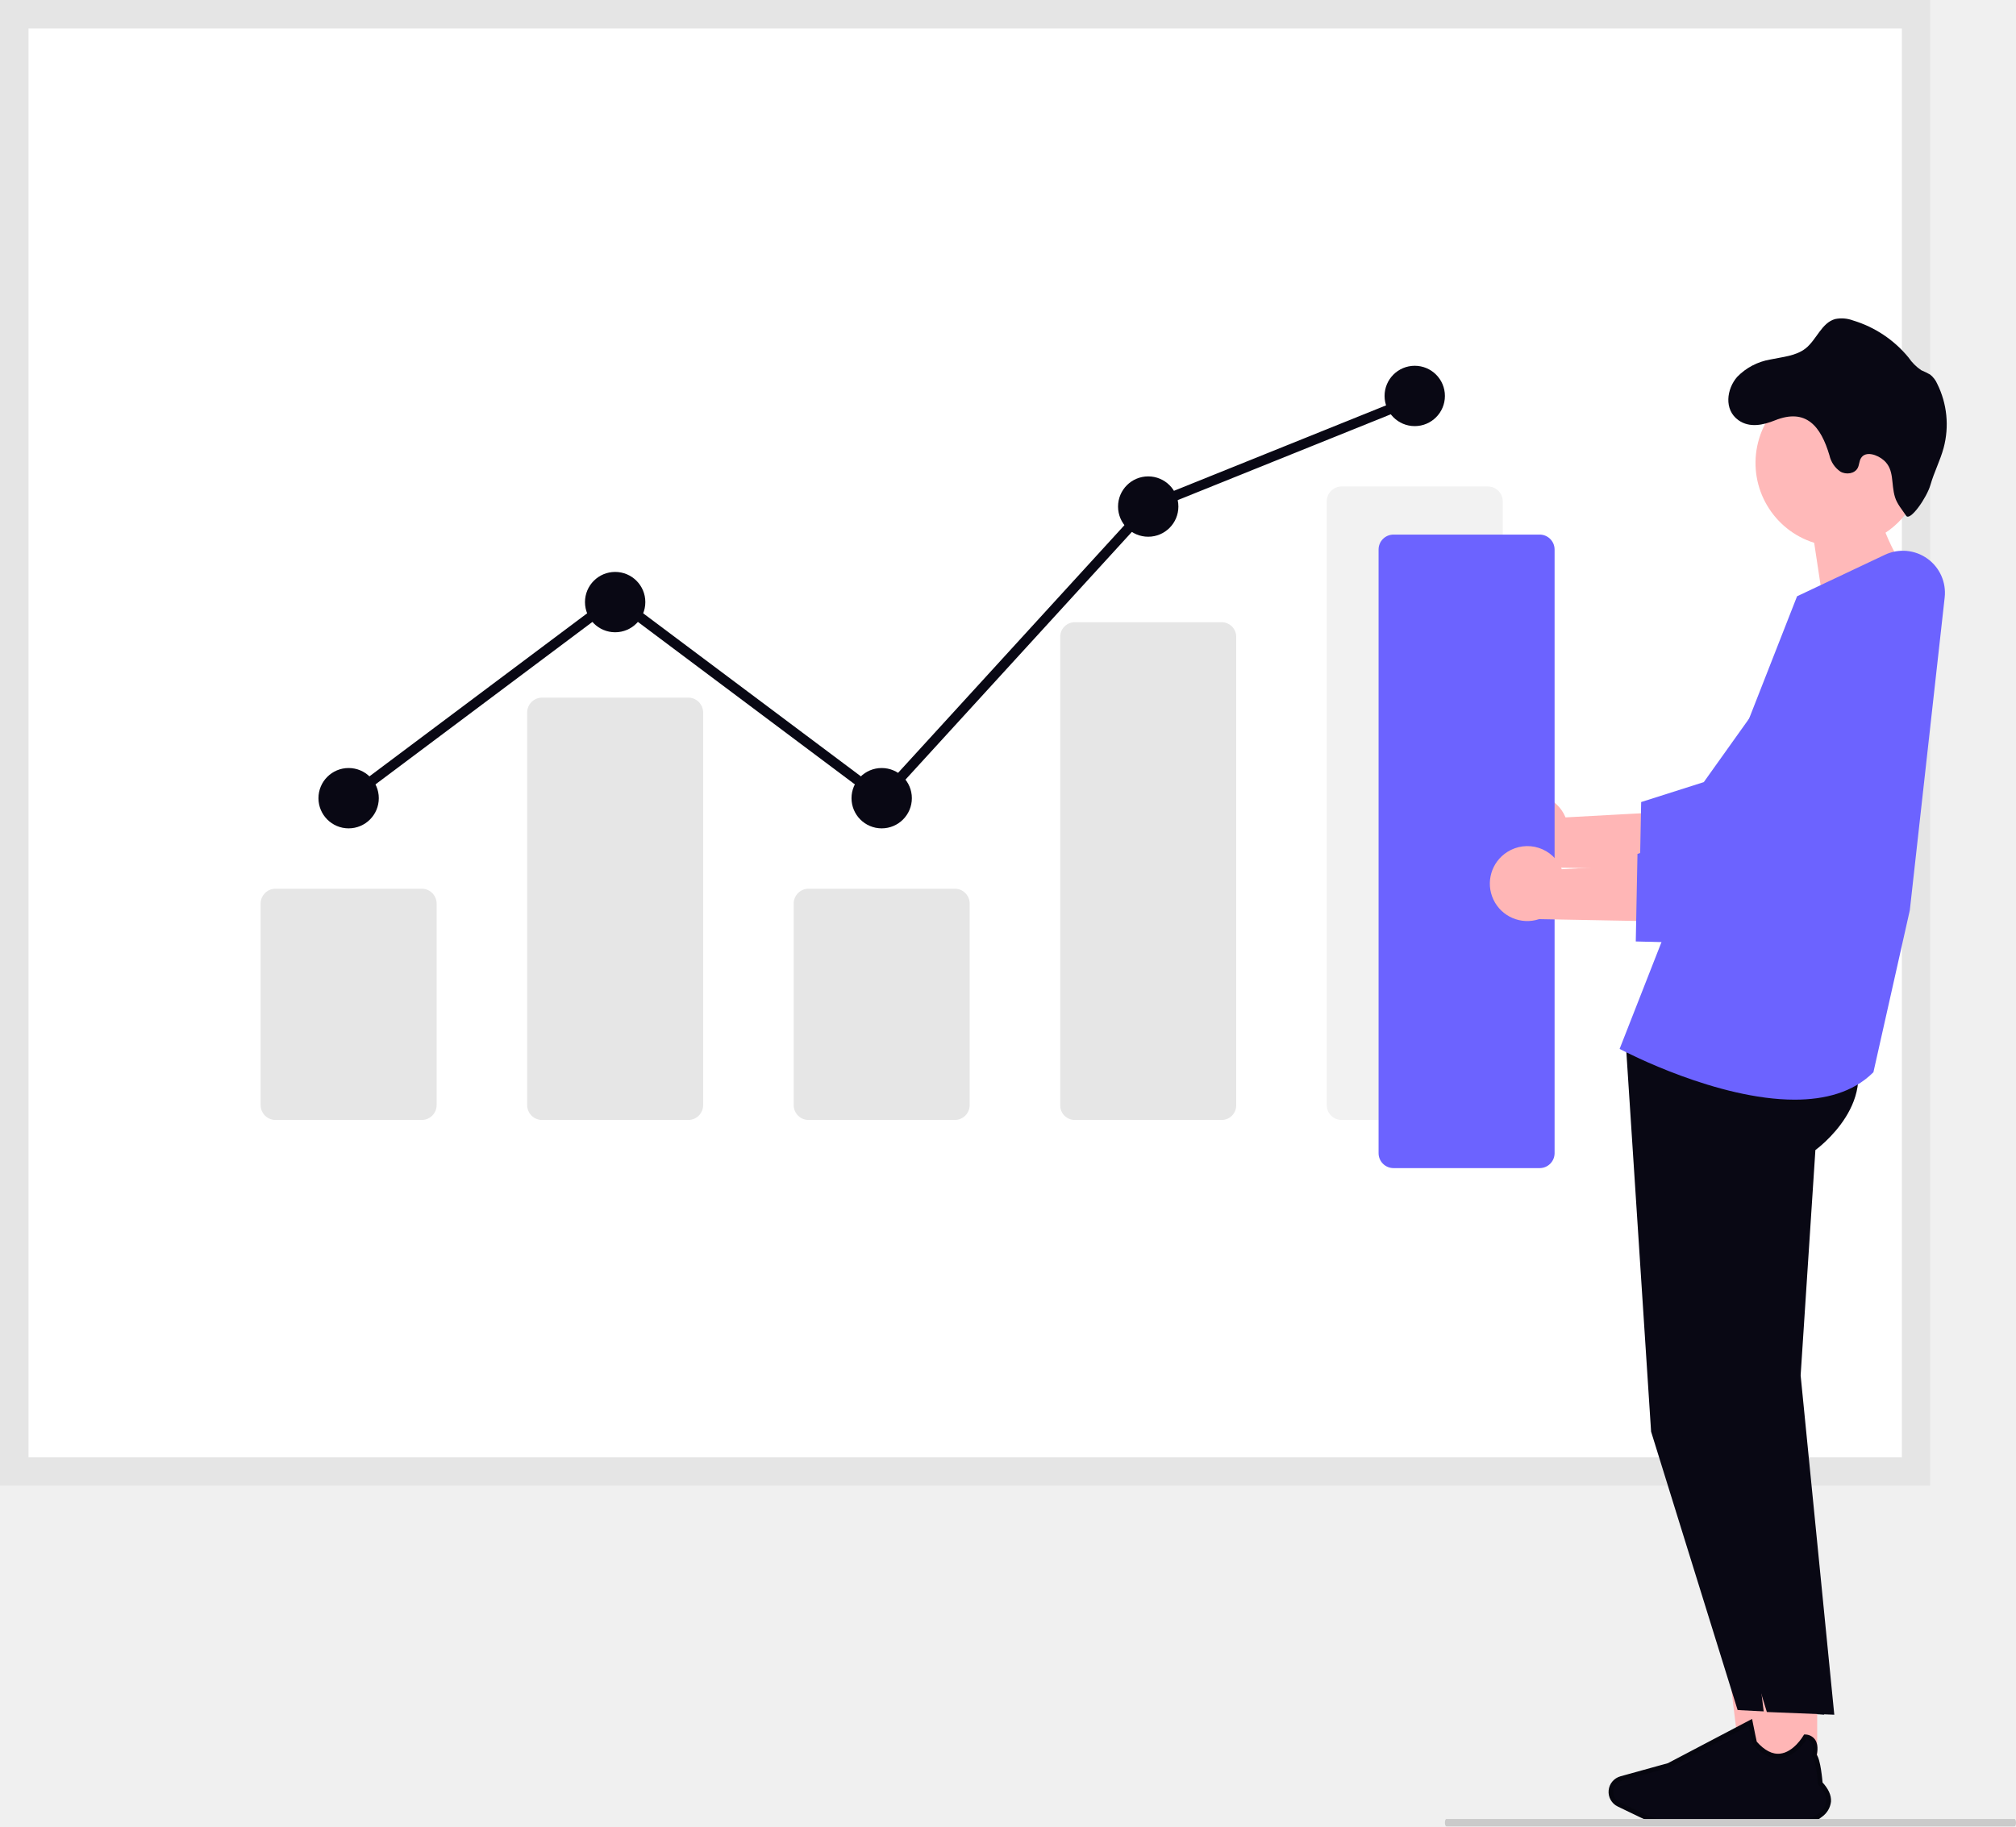
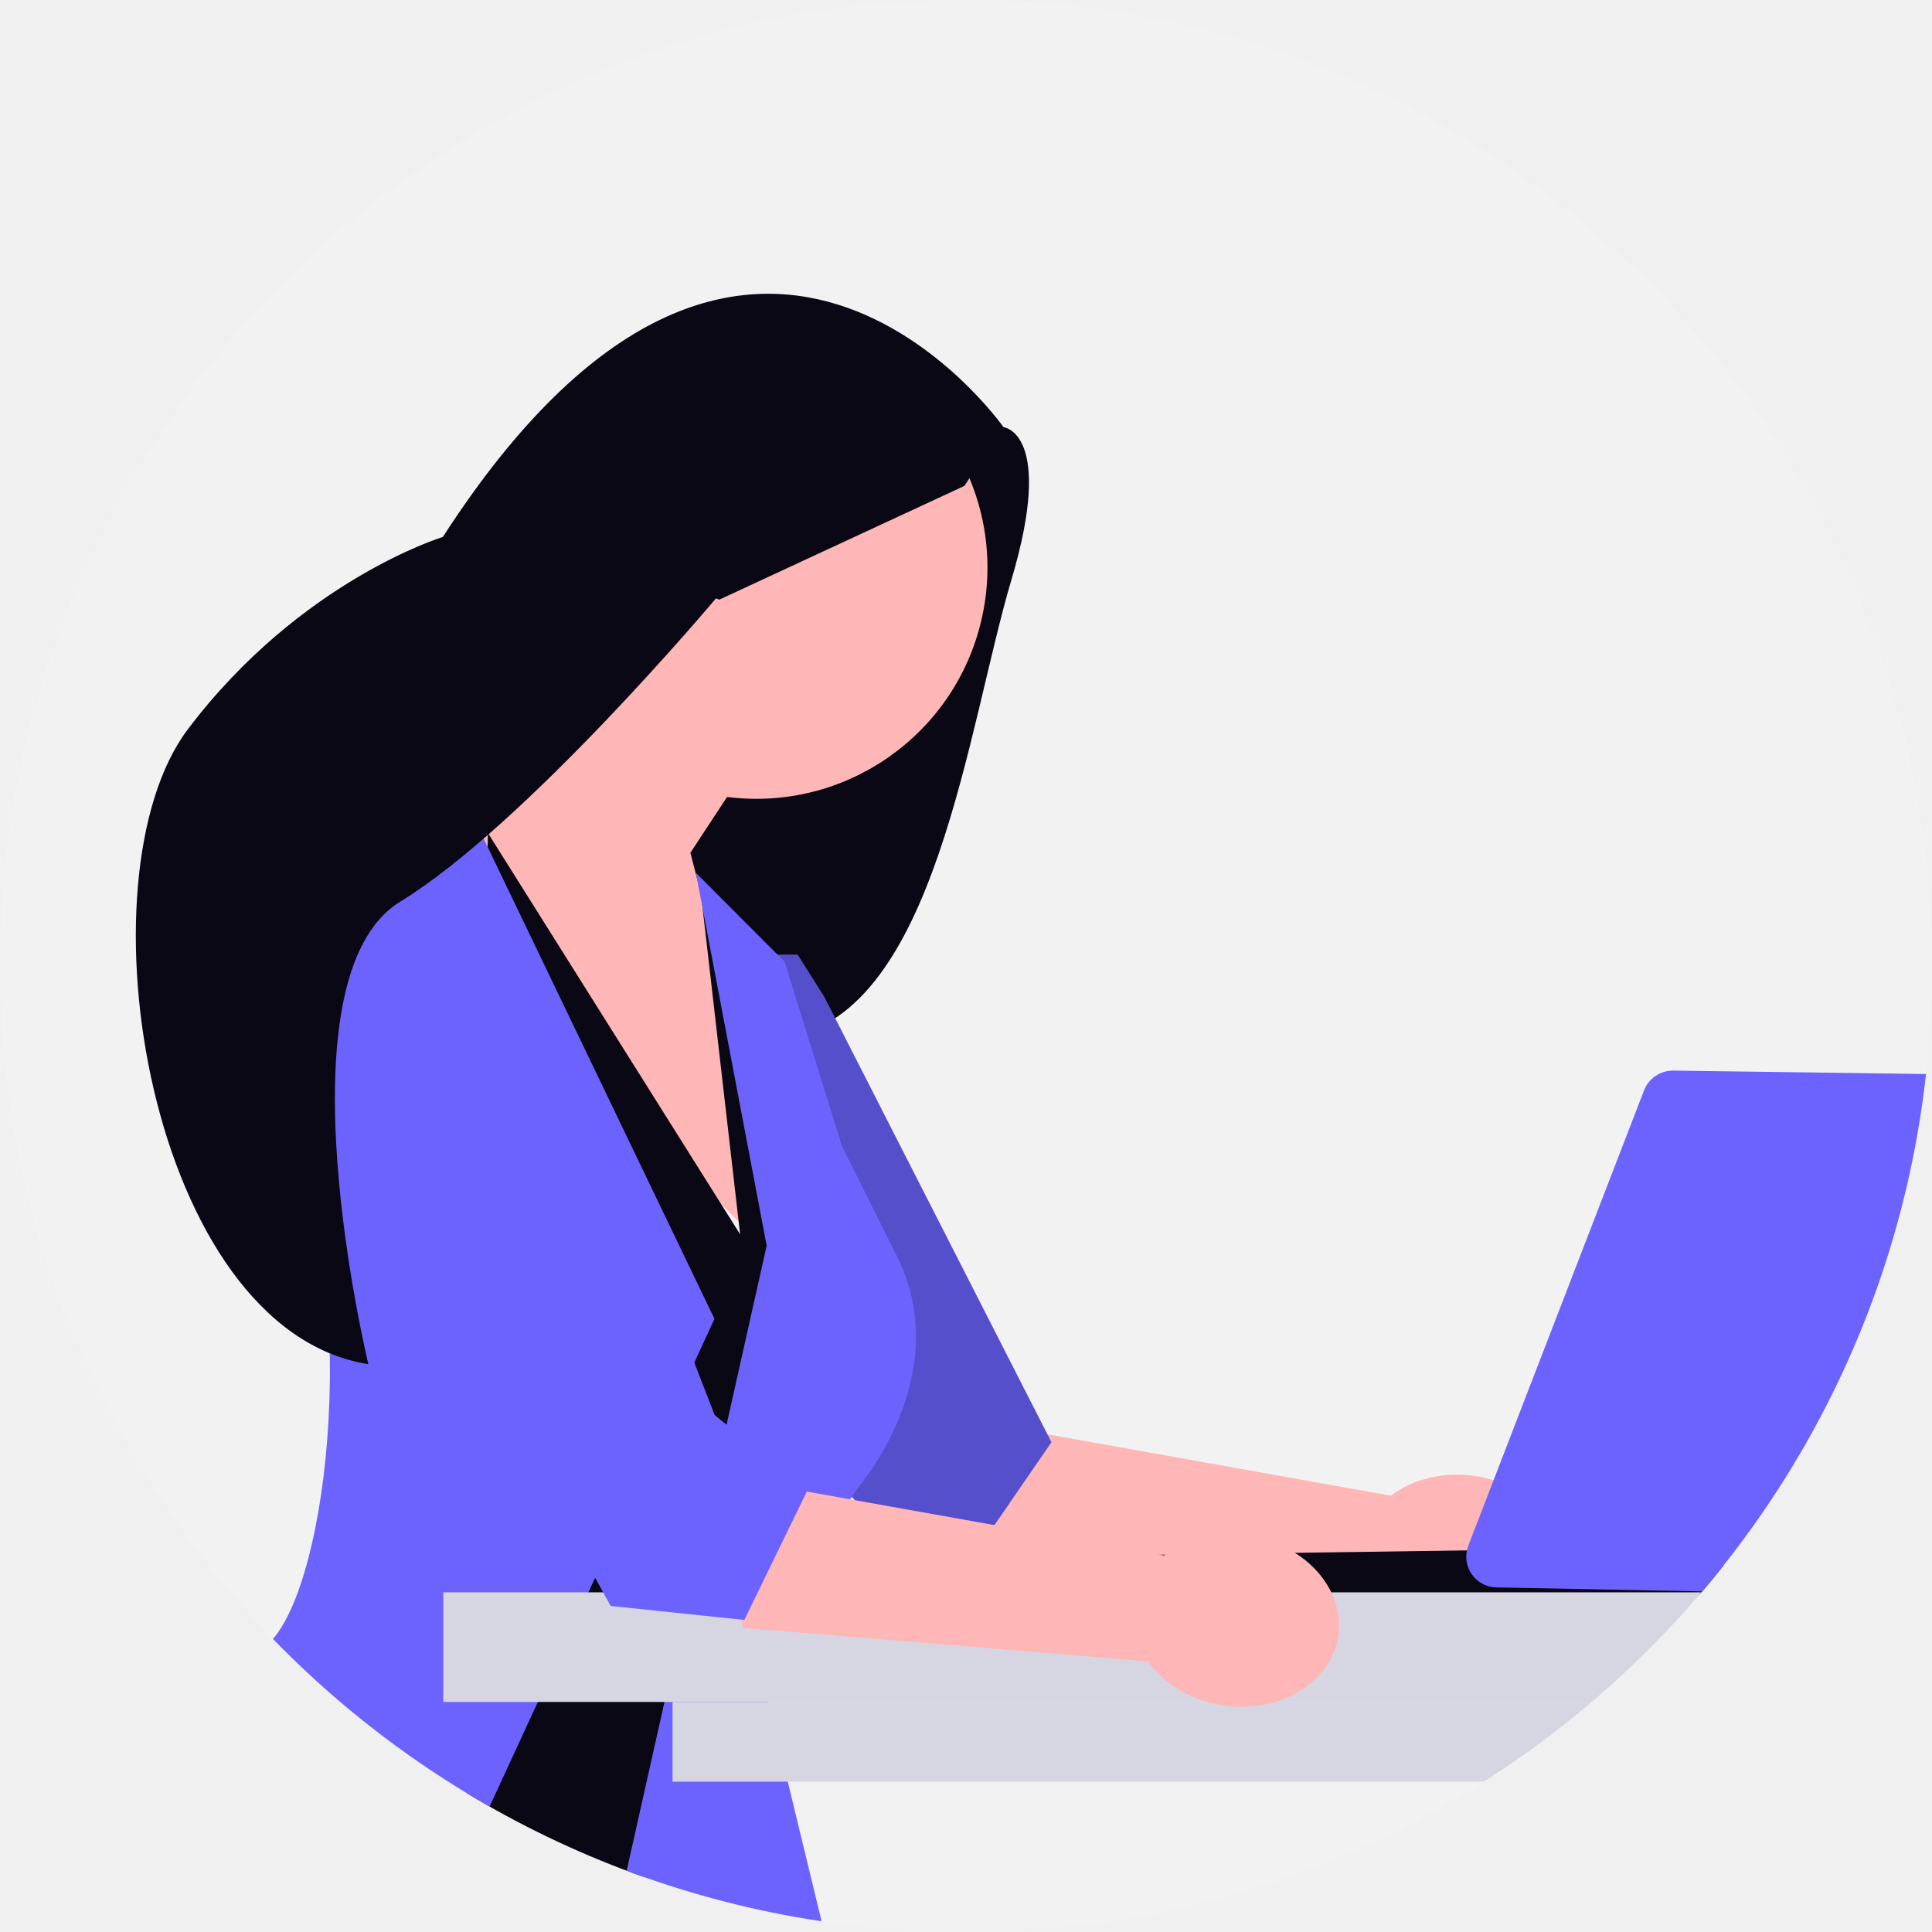
- <svg xmlns="http://www.w3.org/2000/svg" width="651.858" height="590.646" viewBox="0 0 651.858 590.646" role="img" artist="Katerina Limpitsouni" source="https://undraw.co/">
-   <g id="Group_315" data-name="Group 315" transform="translate(-566.51 -244.678)">
-     <path id="Path_5473-317" data-name="Path 5473" d="M830.342,635.032H206.17V154.543H830.342Z" transform="translate(360.34 90.135)" fill="#fff" />
-     <path id="Path_5474-318" data-name="Path 5474" d="M830.342,635.032H206.17V154.543H830.342Zm-614.95-9.222H821.12V163.765H215.392Z" transform="translate(360.34 90.135)" fill="#e5e5e5" />
-     <path id="Path_5475-319" data-name="Path 5475" d="M369.525,516.74H322.268a4.832,4.832,0,0,1-4.827-4.826V446.769a4.832,4.832,0,0,1,4.827-4.826h47.257a4.832,4.832,0,0,1,4.827,4.827v65.144a4.832,4.832,0,0,1-4.827,4.827Z" transform="translate(333.34 90.135)" fill="#e6e6e6" />
-     <path id="Path_5476-320" data-name="Path 5476" d="M455.705,516.74H408.448a4.832,4.832,0,0,1-4.827-4.826V384.98a4.832,4.832,0,0,1,4.827-4.827h47.257a4.832,4.832,0,0,1,4.827,4.826V511.913A4.832,4.832,0,0,1,455.705,516.74Z" transform="translate(333.34 90.135)" fill="#e6e6e6" />
-     <path id="Path_5477-321" data-name="Path 5477" d="M541.885,516.74H494.627a4.832,4.832,0,0,1-4.827-4.826V446.769a4.832,4.832,0,0,1,4.827-4.826h47.257a4.832,4.832,0,0,1,4.827,4.827v65.144A4.832,4.832,0,0,1,541.885,516.74Z" transform="translate(333.34 90.135)" fill="#e6e6e6" />
-     <path id="Path_5478-322" data-name="Path 5478" d="M628.064,516.74H580.807a4.727,4.727,0,0,1-4.827-4.608V360.371a4.727,4.727,0,0,1,4.827-4.608h47.257a4.727,4.727,0,0,1,4.827,4.608V512.132a4.727,4.727,0,0,1-4.827,4.608Z" transform="translate(333.34 90.135)" fill="#e6e6e6" />
-     <path id="Path_5479-323" data-name="Path 5479" d="M714.244,516.74H666.987a4.832,4.832,0,0,1-4.827-4.826V316.686a4.832,4.832,0,0,1,4.827-4.827h47.257a4.832,4.832,0,0,1,4.827,4.826V511.913A4.832,4.832,0,0,1,714.244,516.74Z" transform="translate(333.34 90.135)" fill="#f2f2f2" />
-     <circle id="Ellipse_922" data-name="Ellipse 922" cx="9.756" cy="9.756" r="9.756" transform="translate(669.48 493.053)" fill="#090814" />
-     <circle id="Ellipse_923" data-name="Ellipse 923" cx="9.756" cy="9.756" r="9.756" transform="translate(755.66 429.637)" fill="#090814" />
-     <circle id="Ellipse_924" data-name="Ellipse 924" cx="9.756" cy="9.756" r="9.756" transform="translate(841.84 493.053)" fill="#090814" />
-     <circle id="Ellipse_925" data-name="Ellipse 925" cx="9.756" cy="9.756" r="9.756" transform="translate(928.02 398.742)" fill="#090814" />
-     <circle id="Ellipse_926" data-name="Ellipse 926" cx="9.756" cy="9.756" r="9.756" transform="translate(1014.199 362.969)" fill="#090814" />
-     <path id="Path_5480-324" data-name="Path 5480" d="M312.292,260.316l-86.386-64.7-85.2,63.819-1.95-2.6,87.154-65.28,85.974,64.4,85.435-93.494.343-.139,86.179-34.723,1.216,3.017L399.216,165.19Z" transform="translate(539.51 244.678)" fill="#090814" />
-     <path id="Path_5481-325" data-name="Path 5481" d="M605,574.714H590.317l-6.984-56.62H605Z" transform="translate(539.51 244.678)" fill="#ffb6b6" />
-     <path id="Path_5483-326" data-name="Path 5483" d="M758.705,489.607l8.334,127.917,27.981,90.04L823,709.039l-17.185-109.7,4.773-72.875s22.627-16.249,10.116-35.808Z" transform="translate(333.34 90.135)" fill="#090814" />
-     <path id="Path_5484-327" data-name="Path 5484" d="M614.575,574.714H599.9l-6.983-56.62h21.665Z" transform="translate(539.51 244.678)" fill="#ffb6b6" />
-     <path id="Path_3704-328" data-name="Path 3704" d="M527.981,576.74H487.413a23.422,23.422,0,0,1-10.075-2.3l-7.483-3.6a4.49,4.49,0,0,1,.75-8.376l15.431-4.273,26.39-13.874.019.1c.494,2.5,1.263,6.277,1.358,6.5,2.706,3.105,5.489,4.53,8.262,4.245,4.843-.494,8.062-6.087,8.1-6.144l.029-.047h.048a3.244,3.244,0,0,1,2.5,1.367c1.1,1.662.427,4.235.323,4.615,1.32,1.292,1.918,8.528,1.966,9.107,1.918,2.032,2.82,3.979,2.706,5.793a6.244,6.244,0,0,1-2.621,4.387,11.357,11.357,0,0,1-7.122,2.469Z" transform="translate(620.068 257.387)" fill="#090814" stroke="#06060f" stroke-miterlimit="10" stroke-width="1.5" />
-     <path id="Path_3707-329" data-name="Path 3707" d="M575.135,33.088A27.078,27.078,0,1,0,539.943,58.93l5.238,34.6L571.87,71.288a67.169,67.169,0,0,1-8.86-15.623,27.037,27.037,0,0,0,12.126-22.577Z" transform="translate(613.165 361.291)" fill="#ffb9b9" />
-     <path id="Path_5486-330" data-name="Path 5486" d="M768.284,489.607l8.334,127.917L804.474,708.2l21.8.876L815.391,599.342l4.773-72.875s22.627-16.249,10.116-35.808Z" transform="translate(333.34 90.135)" fill="#090814" />
-     <path id="Path_5487-331" data-name="Path 5487" d="M813.461,510.169c-25,0-54.42-15.277-56.125-16.174l-.474-.25,57.373-146.366,28.414-13.424a13.6,13.6,0,0,1,19.32,13.8L850.693,448.909,838.923,501.3l-.125.123C832.3,507.841,823.217,510.169,813.461,510.169Z" transform="translate(333.34 90.135)" fill="#6c63ff" />
-     <path id="Path_5488-332" data-name="Path 5488" d="M721.781,413.277a12.04,12.04,0,0,1,17.591,5.607L782.1,416.55l-11.21,19.2-38.853-.728a12.106,12.106,0,0,1-10.252-21.747Z" transform="translate(333.34 90.135)" fill="#ffb6b6" />
-     <path id="Path_5489-333" data-name="Path 5489" d="M806.094,443.335l-42.815-1.093.552-28.321,20.246-6.444L817.286,360.9a21.425,21.425,0,1,1,34.165,25.836Z" transform="translate(333.34 90.135)" fill="#6c63ff" />
-     <path id="Path_5490-334" data-name="Path 5490" d="M794.891,276.406a19.446,19.446,0,0,1,10.656-5.592c3.951-.85,8.286-1.114,11.447-3.592,3.592-2.862,5.173-8.3,9.579-9.507a10.5,10.5,0,0,1,5.735.455,37.118,37.118,0,0,1,17.96,11.974,15.377,15.377,0,0,0,4.131,4.131,29.923,29.923,0,0,1,2.85,1.389,7.758,7.758,0,0,1,2.323,3.029,29.443,29.443,0,0,1,2.06,20.678c-1.1,4.083-3.089,7.867-4.263,11.974s-6.6,11.92-7.869,9.98-2.9-3.748-3.592-5.987c-1.355-4.4-.131-8.836-3.577-11.9-2.131-1.892-5.987-3.161-7.436-.718-.575.946-.539,2.143-1.03,3.125-.97,1.916-3.772,2.3-5.628,1.2a8.632,8.632,0,0,1-3.52-5.22c-2.79-9.435-7.543-15.374-17.637-11.339-3.76,1.509-8.19,2.526-11.806-.06C790.509,287.026,791.479,280.285,794.891,276.406Z" transform="translate(333.34 90.135)" fill="#090814" />
-     <path id="Path_5491-335" data-name="Path 5491" d="M731.007,532.305H683.75a4.832,4.832,0,0,1-4.827-4.826V332.252a4.832,4.832,0,0,1,4.827-4.826h47.257a4.832,4.832,0,0,1,4.827,4.827V527.479A4.832,4.832,0,0,1,731.007,532.305Z" transform="translate(333.34 90.135)" fill="#6c63ff" />
-     <path id="Path_5492-336" data-name="Path 5492" d="M720.584,430.04a12.04,12.04,0,0,1,17.591,5.607l42.724-2.334-11.21,19.2-38.853-.728a12.106,12.106,0,0,1-10.252-21.747Z" transform="translate(333.34 90.135)" fill="#ffb6b6" />
-     <path id="Path_5493-337" data-name="Path 5493" d="M804.9,460.1l-42.815-1.093.552-28.321,20.246-6.444,33.209-46.578A21.425,21.425,0,1,1,850.253,403.5Z" transform="translate(333.34 90.135)" fill="#6c63ff" />
-     <path id="Path_5494-338" data-name="Path 5494" d="M718.736,745.189H535.044c-.266,0-.482-.536-.482-1.2s.216-1.2.482-1.2H718.736c.266,0,.482.536.482,1.2S719,745.189,718.736,745.189Z" transform="translate(499.15 90.135)" fill="#cacaca" />
+ <svg xmlns="http://www.w3.org/2000/svg" width="640" height="640" viewBox="0 0 640 640" role="img" artist="Katerina Limpitsouni" source="https://undraw.co/">
+   <defs>
+     <clipPath id="clip-path-307">
+       <circle id="Ellipse_848" data-name="Ellipse 848" cx="320" cy="320" r="320" fill="none" stroke="#707070" stroke-width="1" />
+     </clipPath>
+   </defs>
+   <g id="Group_295" data-name="Group 295" transform="translate(-723 -302.879)">
+     <circle id="Ellipse_865" data-name="Ellipse 865" cx="320" cy="320" r="320" transform="translate(723 302.879)" fill="#f2f2f2" />
+     <g id="Mask_Group_7" data-name="Mask Group 7" transform="translate(723 302.879)" clip-path="url(#clip-path-307)">
+       <g id="Group_294" data-name="Group 294" transform="translate(35.572 97.318)">
+         <path id="Path_5059-308" data-name="Path 5059" d="M733.017,25.031l37.663,10.39s17.131,1.762,2.6,50.651S748.155,228.879,699.329,237.5s-87.744-102.08-87.744-102.08L733.017,25.031Z" transform="translate(-473.828 8.76)" fill="#090814" />
+         <path id="Path_5060-309" data-name="Path 5060" d="M626.9,301.754,479.813,275.462l7.582,50.3,134.149,11.1c5.242,7.363,14.151,12.934,24.863,14.568,18.743,2.858,35.854-7.4,38.219-22.911s-10.911-30.4-29.654-33.26c-10.712-1.633-20.877,1.03-28.074,6.5Z" transform="translate(-201.714 96.4)" fill="#ffb6b6" />
+         <path id="Path_5061-310" data-name="Path 5061" d="M606.078,162.161h14.657L629.53,176.1l75.283,147.587L670.24,373.974l-49.5-50.43Z" transform="translate(-392.081 56.749)" fill="#6c63ff" />
+         <path id="Path_5062-311" data-name="Path 5062" d="M606.078,162.161h14.657L629.53,176.1l75.283,147.587L670.24,373.974l-49.5-50.43Z" transform="translate(-392.081 56.749)" opacity="0.2" />
+         <path id="Path_5063-312" data-name="Path 5063" d="M658.48,55.058A76.585,76.585,0,1,1,718.394,163.03l-12.147,18.5,37.126,143.183L664.08,245.751l-42.312-88.669s23.488-12.061,41.213-29.687a76.5,76.5,0,0,1-4.5-72.337Z" transform="translate(-513.118 3.653)" fill="#ffb6b6" />
+         <path id="Path_5066-313" data-name="Path 5066" d="M671.345,132.313l83.547,132.941L741.7,150.545l38.109,93.438L722.667,478.718l-58.65-7.6Z" transform="translate(-545.292 46.304)" fill="#090814" />
+         <path id="Path_5067-314" data-name="Path 5067" d="M787.706,516.39l102.167-221.6L809.692,127.97,776,145.108s-51.9,17.243-27.134,82.532S760.8,388.631,740.8,403.511s-52.034,62.312-52.034,62.312,7.357,42.915,98.937,50.568Z" transform="translate(-688.769 44.784)" fill="#6c63ff" />
+         <path id="Path_5068-315" data-name="Path 5068" d="M639.328,491.385l69.622,1.573L685.5,396.124l35.178-51.067s31.383-36.521,12.776-75.1l-18.639-37.4-18.985-61.021-29.384-29.451L689.9,265.6,639.328,491.385Z" transform="translate(-471.501 49.723)" fill="#6c63ff" />
+         <path id="Path_5070-316" data-name="Path 5070" d="M562.638,308.166l-211.269,2.987-8.794,11.726,420.06.5Z" transform="translate(-94.185 107.844)" fill="#090814" />
+         <rect id="Rectangle_1009" data-name="Rectangle 1009" width="486.436" height="26.413" transform="translate(187.214 466.476)" fill="#d6d6e3" />
+         <rect id="Rectangle_1010" data-name="Rectangle 1010" width="631.708" height="36.318" transform="translate(111.278 430.159)" fill="#d6d6e3" />
+         <path id="Path_5075-317" data-name="Path 5075" d="M514.911,365.877a10.153,10.153,0,0,0,9.617-6.9L576.154,206.75a10.162,10.162,0,0,0-9.487-13.425l-200.712-2.7h0a10.271,10.271,0,0,0-9.615,6.5L298.1,348a10.163,10.163,0,0,0,9.282,13.82l207.526,4.054Z" transform="translate(152.722 66.709)" fill="#6c63ff" />
+         <path id="Path_5076-318" data-name="Path 5076" d="M682.579,316.407,535.495,290.115l7.582,50.3,134.149,11.1c5.241,7.363,14.151,12.934,24.863,14.568,18.743,2.858,35.854-7.4,38.219-22.911s-10.911-30.4-29.654-33.26c-10.712-1.633-20.876,1.03-28.074,6.5Z" transform="translate(-332.564 101.527)" fill="#ffb6b6" />
+         <path id="Path_5077-319" data-name="Path 5077" d="M665.959,236.621,741.931,374.4l44.27,4.629,20.9-42.912-30.727-24.955L722.507,172.248" transform="translate(-575.207 60.279)" fill="#6c63ff" />
+         <path id="Path_5081-320" data-name="Path 5081" d="M905.275,44.181s-84.51-120.426-185.72,36.365c0,0-47.148,14.368-84.418,63.638s-12.923,198.92,59.742,210.4c0,0-30.971-127.824,10.608-153.252S810.04,100.883,810.04,100.883l1.076.442,81.171-37.664,12.987-19.481Z" transform="translate(-608.422 0)" fill="#090814" />
+       </g>
+     </g>
  </g>
</svg>
